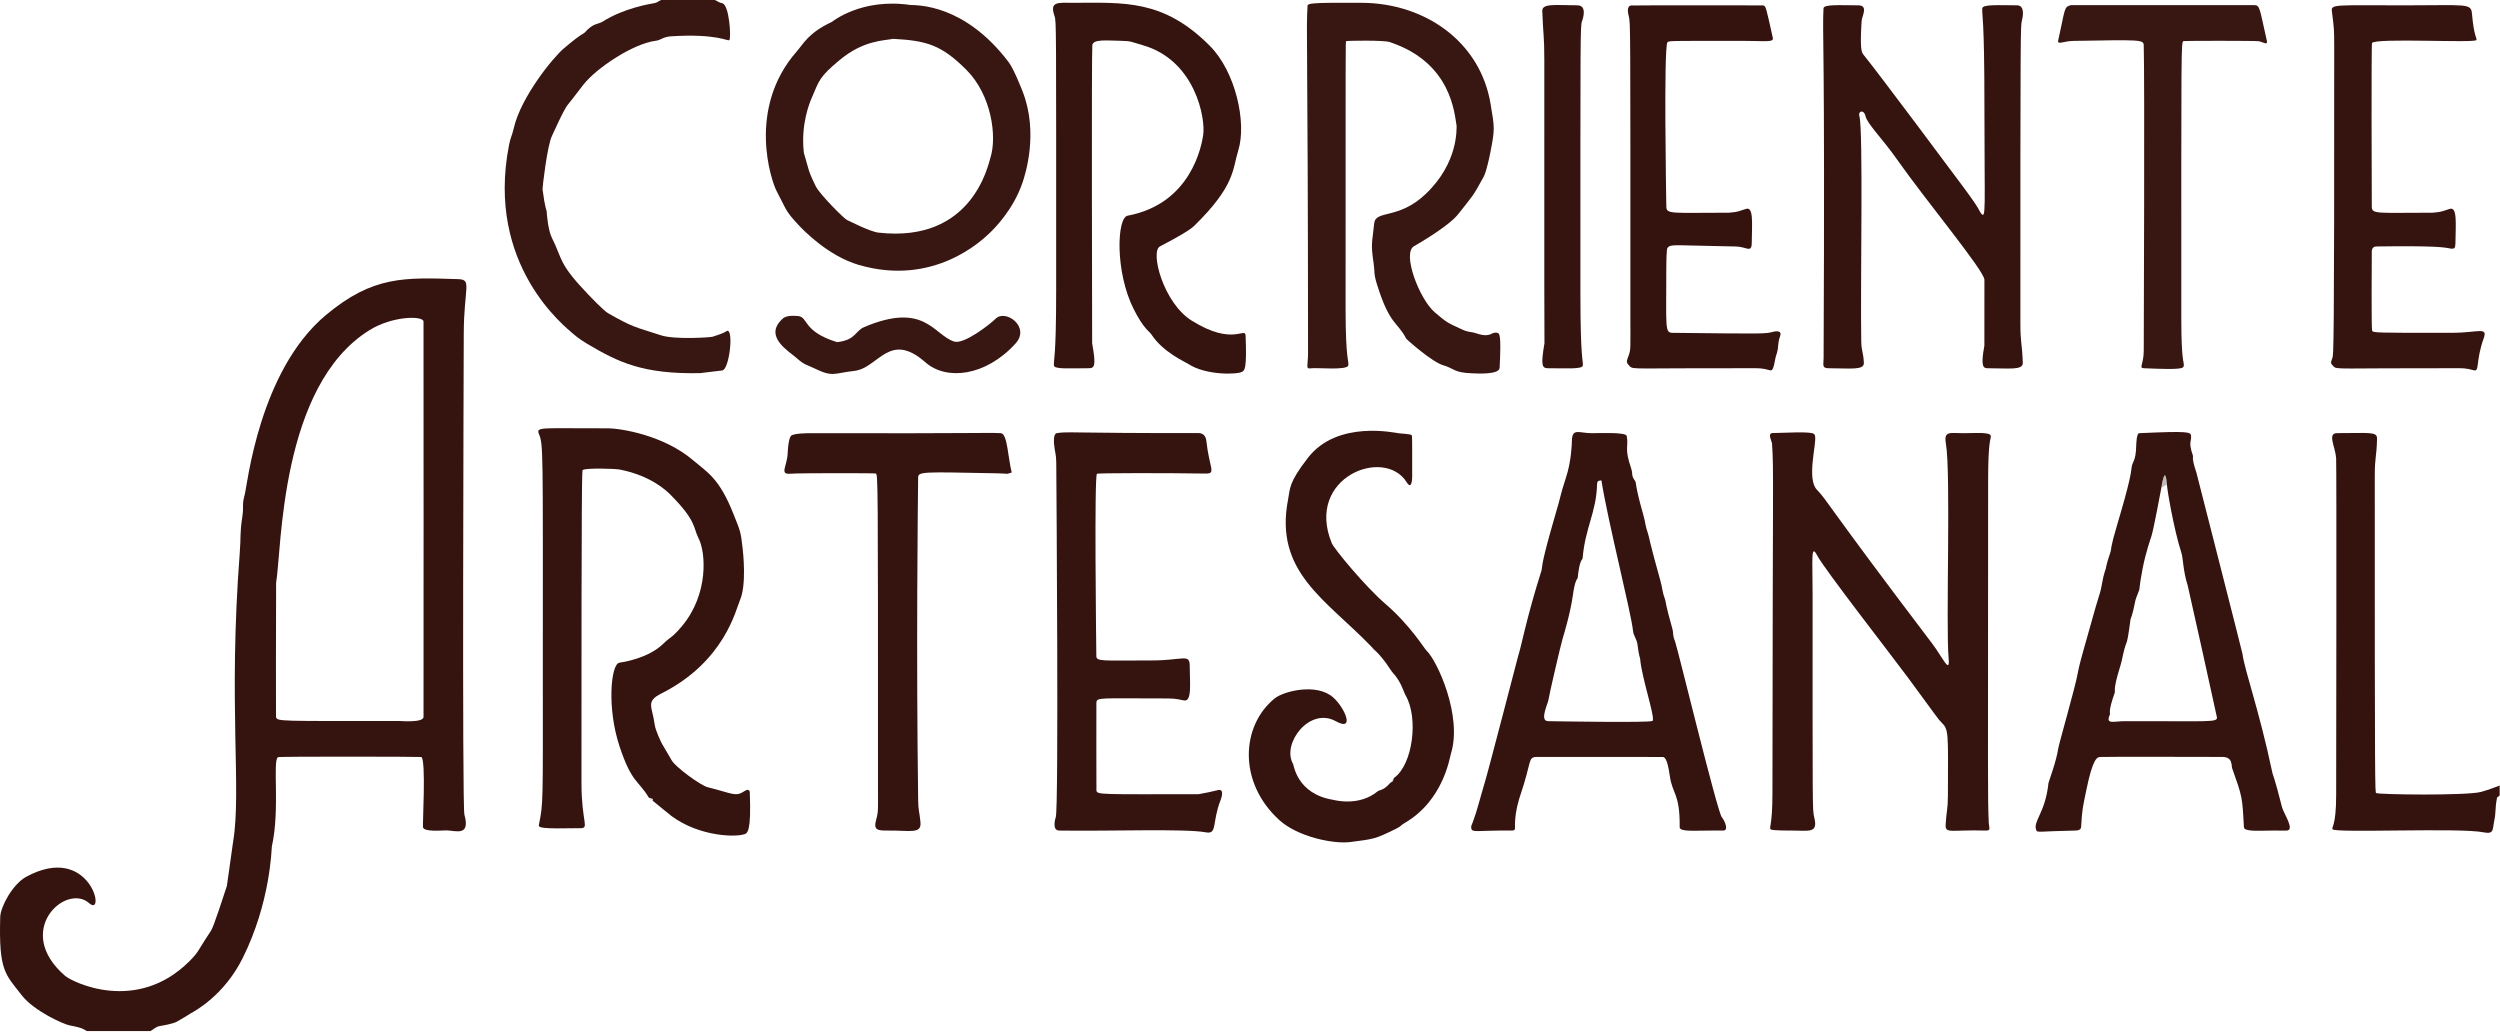
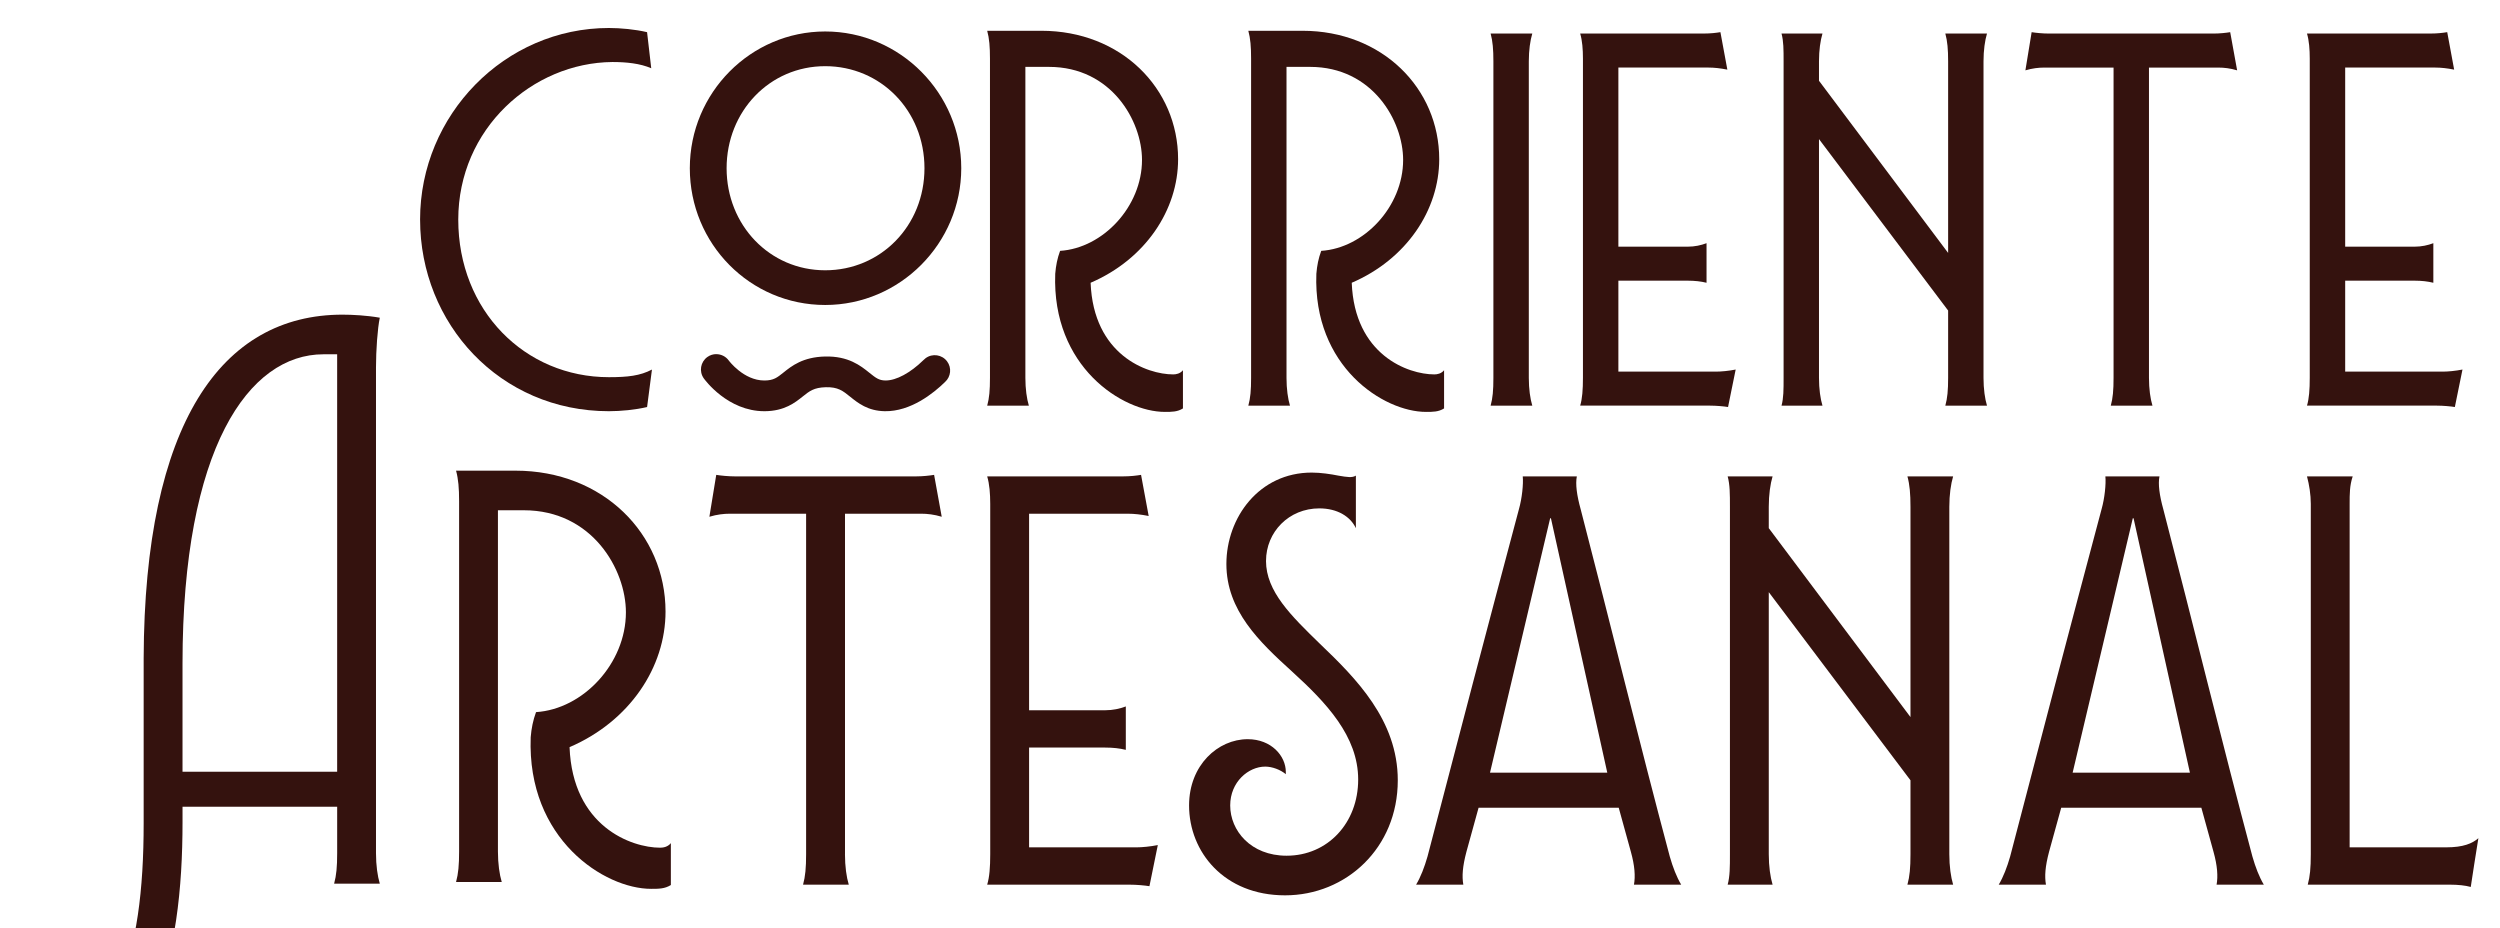
- <svg xmlns="http://www.w3.org/2000/svg" xmlns:ns1="https://www.affinity.studio/" width="100%" height="100%" viewBox="0 0 6497 2680" version="1.1" xml:space="preserve" style="fill-rule:evenodd;clip-rule:evenodd;stroke-linejoin:round;stroke-miterlimit:2;">
-   <g transform="matrix(1,0,0,1,-751.9494,-910.2356)">
-     <g id="Página-1" ns1:id="Página 1" transform="matrix(6.349609,0,0,6.349609,746.0569,910.2356)">
-       <path d="M62.5,421.999L36.5,421.999C35.352,421.554 35.634,420.812 29.461,419.687C27.102,419.257 14.894,413.897 9.791,407.303C3.1,398.658 0.38,397.466 1.019,375.318C1.142,371.052 6.136,361.843 11.685,358.839C37.92,344.633 44.453,375.875 37.407,369.644C27.916,361.251 6.215,380.976 27.576,399.407C30.47,401.904 56.729,415.071 78.434,393.435C82.516,389.367 81.962,388.847 86.811,381.679C87.722,380.333 88.279,379.51 93.787,362.598C93.923,362.182 95.94,346.863 96.339,344.479C99.852,323.528 94.311,288.245 99.043,226.466C99.621,218.927 99.003,218.936 100.114,211.451C100.788,206.909 99.866,206.882 101.096,202.406C102.14,198.609 106.967,151.967 134.151,129.087C153.676,112.652 166.868,113.594 188.51,114.252C194.245,114.427 190.807,117.654 190.739,136.5C190.683,152.251 190.046,329.927 190.999,333.384C193.546,342.622 187.363,339.866 183.5,339.865C181.776,339.865 174.467,340.581 174.05,338.595C173.831,337.552 175.363,310.93 173.373,309.827C173.118,309.686 115.367,309.552 114.716,309.902C112.384,311.158 115.613,331.21 112.199,346.413C112.049,347.08 111.758,369.187 100.154,392.324C92.624,407.339 80.901,413.713 78.713,414.903C78.271,415.143 78.362,415.266 73.33,418.153C71.759,419.055 67.111,419.813 66.559,419.903C64.91,420.172 65.067,420.407 62.5,421.999ZM113.941,238.509C116.266,224.852 115.467,157.83 152.189,135.1C161.641,129.249 173.983,129.182 174.267,131.533C174.312,131.902 174.301,292.482 174.271,293.469C174.196,295.904 164.57,295.083 164.5,295.083C115.292,295.083 114.39,295.362 113.891,293.455C113.872,293.379 113.829,253.247 113.941,238.509Z" style="fill:rgb(52,18,14);fill-opacity:0.99;" />
-       <path d="M373.54,2.041C376.278,2.175 395.648,1.556 413.705,25.371C415.902,28.269 419.104,36.5 419.494,37.502C426.131,54.561 420.436,71.692 419.503,74.501C415.688,85.976 407.599,93.804 406.185,95.172C403.007,98.248 383.257,117.358 352.517,108.456C339.702,104.745 329.463,93.9 327.839,92.18C322.104,86.106 322.805,85.702 318.849,78.332C316.544,74.039 306.564,44.39 327.005,21.069C329.82,17.858 331.837,13.432 341.266,9.037C341.559,8.9 353.418,-0.914 373.54,2.041ZM366.513,15.893C380.053,16.654 386.116,18.248 396.434,28.564C406.716,38.843 409.042,55.764 406.323,64.46C405.307,67.708 398.817,99.5 360.545,95.22C356.819,94.803 348.46,90.368 347.702,90.092C346.452,89.636 336.473,79.538 334.851,76.319C334.58,75.78 332.517,71.686 331.887,69.377C330.124,62.921 329.987,63.026 329.923,62.454C328.609,50.73 332.395,41.86 333.101,40.207C336.254,32.818 336.219,31.531 344.567,24.582C354.277,16.501 362.583,16.648 366.513,15.893Z" style="fill:rgb(52,18,14);fill-opacity:0.98;" />
-       <path d="M931.5,339.933C925.621,339.933 919.424,340.542 919.322,338.537C918.692,326.186 918.679,326.172 914.536,314.488C914.131,313.346 914.862,309.81 910.498,309.799C906.5,309.789 862.443,309.673 860.521,309.817C859.333,309.905 857.537,310.04 854.791,323.557C853.269,331.048 853.155,330.974 852.687,338.539C852.604,339.891 850.748,339.924 850.544,339.928C835.246,340.202 834.778,340.946 834.32,339.731C832.927,336.028 838.047,332.806 839.34,320.475C839.392,319.978 842.553,311.708 843.308,306.467C843.605,304.402 850.576,280.281 851.333,275.472C851.716,273.034 853.35,267.229 853.55,266.518C859.179,246.516 859.237,246.34 859.808,244.609C861.754,238.716 860.833,238.557 862.826,232.622C863.012,232.069 862.688,232.015 864.812,225.612C865.099,224.744 864.508,224.638 867.532,214.511C872.73,197.103 873.138,193.365 873.344,191.476C873.645,188.718 875.102,188.98 875.245,182.494C875.254,182.067 875.359,177.346 876.442,177.297C896.764,176.377 897.616,176.761 897.702,178.462C897.823,180.848 896.544,180.982 898.464,186.512C898.648,187.043 897.776,187.198 899.871,193.392C899.876,193.406 918.582,266.611 918.705,267.466C919.816,275.215 925.523,290.373 930.995,316.36C931.235,317.498 931.632,317.376 934.92,330.353C935.605,333.057 940.565,340.03 936.583,339.952C934.889,339.919 933.194,339.966 931.5,339.933ZM887.823,198.342C887.771,199.626 890.591,216.571 893.785,226.402C894.435,228.403 894.453,233.884 896.302,239.545C896.569,240.365 907.628,290.394 908.263,293.507C908.739,295.837 904.905,295.075 870.5,295.164C865.929,295.176 862.607,296.694 864.456,292.485C864.752,291.81 863.566,291.601 866.466,283.488C866.741,282.72 865.691,282.519 868.469,273.489C870.157,268.002 869.481,267.875 871.469,262.489C871.882,261.372 872.812,254.273 872.906,253.556C872.991,252.906 873.476,253.041 874.946,245.625C875.046,245.115 875.075,245.153 876.469,241.489C876.726,240.812 876.338,240.743 877.901,232.553C879.059,226.487 881.112,220.513 881.465,219.488C882.277,217.126 885.262,201.128 885.561,199.525C885.624,199.47 885.564,199.51 887.823,198.342ZM887.823,198.342C885.564,199.51 885.624,199.47 885.561,199.525C885.579,199.322 887.079,189.236 887.823,198.342Z" style="fill:rgb(52,18,14);fill-opacity:0.99;" />
-       <path d="M701.5,339.933C693.929,339.933 688.368,340.517 688.391,338.513C688.549,324.686 685.45,325.267 684.348,317.525C683.28,310.02 682.113,309.893 681.458,309.822C681.032,309.775 629.639,309.799 629.526,309.808C626.28,310.051 627.815,311.805 623.204,325.392C622.888,326.324 621.018,331.836 620.972,337.495C620.957,339.248 621.324,339.951 619.571,339.933C604.685,339.776 603.148,341.15 603.054,338.503C603.022,337.581 603.692,337.755 606.541,327.516C606.697,326.955 607.915,322.579 608.551,320.519C610.105,315.484 622.165,268.864 622.301,268.451C623.712,264.187 625.542,253.41 631.811,233.606C632.21,232.346 631.425,232.18 635.547,217.517C635.704,216.957 637.143,211.839 637.546,210.516C639.816,203.059 639.358,203.021 641.813,195.612C644.089,188.745 644.249,181.72 644.277,180.495C644.402,175.012 647.061,177.291 652.5,177.299C654.998,177.303 666.418,176.762 666.724,178.428C667.561,182.984 665.644,183.222 668.475,191.508C669.381,194.163 668.407,194.49 670.11,196.783C670.784,197.691 669.869,197.983 673.453,210.517C674.591,214.497 674.089,214.538 675.467,218.511C675.982,219.996 675.575,220.077 680.456,237.516C681.586,241.553 681.067,241.623 682.464,245.513C682.798,246.444 682.334,246.482 685.453,257.517C685.904,259.111 685.374,259.733 686.497,262.501C687.398,264.718 703.747,332.08 705.616,334.427C706.983,336.144 708.232,339.457 706.68,339.868C706.28,339.975 706.297,339.873 701.5,339.933ZM655.559,196.724L656.363,196.619C659.13,214.02 668.599,250.873 669.347,258.523C669.486,259.943 670.877,261.878 671.092,263.556C671.813,269.169 672.165,269.068 672.202,269.555C672.797,277.319 678.64,294.213 677.259,295.071C675.99,295.86 637.945,295.22 634.527,295.163C630.904,295.102 634.481,287.989 634.666,286.525C634.899,284.67 639.739,263.843 640.459,261.486C640.89,260.074 643.668,250.985 644.697,243.531C645.626,236.804 646.598,237.103 646.655,236.524C647.412,228.836 648.614,229.182 648.668,228.524C649.686,216.108 654.247,209.702 654.57,198.515C654.63,196.459 655.377,196.897 655.559,196.724Z" style="fill:rgb(52,18,14);fill-opacity:0.99;" />
-       <path d="M734.5,339.933C733.788,339.939 726.046,340.013 725.615,339.418C724.914,338.45 726.355,338.321 726.364,324.5C726.445,192.917 726.947,192.945 726.191,181.533C726.133,180.653 724.196,177.325 726.42,177.244C743.006,176.636 743.465,177.042 743.795,178.395C744.556,181.517 740.231,195.971 744.564,200.444C748.94,204.962 747.956,205.68 791.706,263.362C796.07,269.115 799.082,276.219 798.472,269.497C797.258,256.109 799.47,193.61 797.348,181.52C796.415,176.206 799.113,177.303 804.5,177.299C809.437,177.296 815.638,176.733 815.737,178.458C815.821,179.902 814.647,179.836 814.64,196.5C814.591,325.305 814.444,325.287 814.883,336.477C814.975,338.843 815.968,340.009 813.573,339.938C799.416,339.521 797.039,341.412 797.258,337.492C797.597,331.451 798.159,331.588 798.178,325.5C798.261,299.213 798.562,298.64 795.429,295.565C794.128,294.288 794.284,294.246 781.805,277.306C775.997,269.421 747.554,232.881 744.667,227.343C742.008,222.244 742.798,228.998 742.798,243.5C742.798,331.438 742.709,331.468 743.465,334.51C745.125,341.188 741.394,339.935 734.5,339.933Z" style="fill:rgb(52,18,14);fill-opacity:0.99;" />
-       <path d="M266.518,326.488C262.123,319.192 259.507,320.554 254.504,305.499C249.247,289.681 250.956,271.751 254.433,271.234C255.986,271.003 266.273,269.474 272.44,263.434C275.404,260.531 275.947,261.171 280.109,256.188C291.048,243.094 289.806,226.039 286.849,220.336C284.598,215.995 286.126,213.359 275.433,202.569C274.121,201.246 267.657,194.724 254.595,192.182C252.665,191.806 240.382,191.435 239.406,192.414C239.181,192.64 238.875,192.724 238.919,320.5C238.925,336.611 242.238,338.898 238.564,338.962C222.09,339.253 221.231,338.842 221.506,337.501C223.314,328.696 223.102,328.664 223.102,275.5C223.102,182.291 223.327,182.132 221.462,177.511C220.268,174.555 222.87,175.383 249.502,175.305C255.046,175.289 272.587,178.136 284.602,188.377C290.586,193.477 295.362,195.714 301.228,210.629C303.879,217.368 304.093,217.297 304.882,224.451C305.067,226.136 306.531,239.412 303.792,245.614C302.12,249.403 297.554,270.781 271.648,283.81C265.018,287.144 267.902,289.114 268.858,296.441C269.204,299.094 271.528,303.74 271.83,304.345C272.117,304.918 272.143,304.791 275.877,311.264C277.432,313.96 287.662,321.475 290.565,322.195C300.814,324.738 301.915,326.274 305.631,323.797C307.73,322.398 307.801,324.194 307.808,324.374C308.452,340.574 306.809,341.071 305.488,341.47C300.694,342.919 284.526,341.855 273.68,332.298C273.256,331.924 273.218,331.988 268.2,327.832C267.853,327.479 268.405,327.346 268.029,326.965C267.941,326.874 267.917,326.929 266.518,326.488Z" style="fill:rgb(52,18,14);fill-opacity:0.99;" />
-       <path d="M813.105,141.492C813.109,139.333 813.154,116.447 813.12,114.504C813.054,110.775 789.304,82.306 777.051,64.838C771.572,57.026 765.145,50.642 764.45,47.55C763.809,44.698 761.343,45.344 761.947,47.525C763.577,53.405 762.32,116.243 762.709,139.497C762.786,144.085 763.569,143.942 763.781,148.499C763.926,151.619 758.316,150.728 749.49,150.719C746.474,150.716 747.289,149.456 747.303,146.496C747.914,14.872 746.716,14.872 747.258,3.441C747.337,1.761 753.251,2.129 761.517,2.182C765.724,2.209 762.986,6.62 762.864,8.543C762.104,20.522 762.929,21.538 763.63,22.399C770.153,30.42 801.228,72.171 804.466,76.523C811.601,86.109 811.047,86.474 811.697,87.282C813.895,90.011 813.122,85.757 813.122,43.5C813.122,6.605 812.078,6.635 812.242,3.433C812.329,1.734 818.665,2.142 826.514,2.182C827.042,2.185 829.969,2.2 828.453,8.486C827.92,10.694 827.82,10.633 827.843,132.5C827.845,140.521 828.547,140.379 828.828,148.503C828.936,151.608 823.322,150.73 814.49,150.717C812.671,150.715 811.489,150.132 813.105,141.492Z" style="fill:rgb(52,18,14);fill-opacity:0.99;" />
-       <path d="M597.097,51.514C596.194,46.761 595.226,25.626 569.61,17.19C567.243,16.411 552.331,16.626 551.881,16.851C551.628,16.977 551.658,17.101 551.658,126.5C551.658,147.812 553.126,147.768 552.748,149.577C552.308,151.678 539.702,150.392 537.464,150.745C535.116,151.116 536.296,149.605 536.293,144.496C536.225,13.717 535.442,13.784 536.082,2.437C536.139,1.44 536.584,0.995 558.504,1.154C584.066,1.34 606.768,16.961 611.008,42.57C612.66,52.546 612.824,52.603 610.875,62.551C610.718,63.35 609.407,70.046 608.16,72.358C603.739,80.559 603.514,80.319 597.72,87.674C593.794,92.658 581.194,99.886 579.645,100.774C574.681,103.622 581.853,122.46 588.173,127.843C593.234,132.154 593.239,132.029 599.334,134.846C602.269,136.203 602.382,135.519 605.489,136.534C611.116,138.371 611.152,135.773 613.589,136.188C614.725,136.381 615.407,136.744 614.702,150.546C614.55,153.517 604.813,152.835 603.49,152.79C595.811,152.527 596.306,150.846 591.517,149.46C587.118,148.188 576.684,139.031 576.44,138.557C572.829,131.556 569.728,133.16 564.535,116.487C563.035,111.671 563.712,111.621 563.104,107.551C561.897,99.486 562.553,99.554 563.358,91.478C563.929,85.749 573.21,90.076 584.422,79.41C598.066,66.43 596.985,52.424 597.097,51.514Z" style="fill:rgb(52,18,14);fill-opacity:0.98;" />
-       <path d="M447.926,140.49C449.599,149.742 448.961,150.7 446.506,150.708C438.135,150.738 432.406,151.168 432.287,149.559C432.104,147.079 433.202,147.11 433.202,118.5C433.202,8.76 433.29,8.72 432.514,6.495C430.393,0.41 433.998,1.141 440.5,1.144C460.759,1.154 477.044,-0.446 496.161,18.836C506.62,29.386 511.262,50.179 507.734,61.557C505.332,69.305 506.561,75.989 489.56,92.565C487.107,94.957 476.835,100.244 475.686,100.836C471.558,102.96 477.078,123.985 488.665,131.223C505.78,141.913 510.581,133.509 510.737,137.431C511.278,151.022 510.34,151.569 509.317,152.166C507.249,153.371 494.289,153.632 487.247,148.937C485.942,148.067 476.949,144.214 472.109,136.781C471.398,135.689 468.929,134.523 464.84,126.329C457.301,111.22 457.998,89.111 462.449,88.277C488.793,83.336 492.765,59.037 493.346,55.48C494.49,48.482 490.079,24.528 468.513,18.467C464.027,17.207 464.173,16.765 459.497,16.694C453.783,16.607 448.484,15.963 448.009,18.412C447.654,20.243 447.904,130.723 447.926,140.49Z" style="fill:rgb(52,18,14);fill-opacity:0.99;" />
-       <path d="M562.255,264.697C543.627,245.363 522.363,234.179 528.113,204.447C529.015,199.786 528.279,197.649 536.279,187.335C548.389,171.722 572.181,177.24 573.519,177.345C578.634,177.747 578.687,177.936 578.803,178.351C578.997,179.047 578.87,192.449 578.909,193.503C578.923,193.861 579.206,201.45 576.672,197.38C567.525,182.688 535,195.409 545.992,222.3C546.951,224.645 559.773,240.126 567.887,247.101C578.181,255.95 583.892,265.474 584.752,266.262C589.044,270.199 599.624,293.073 594.746,308.558C594.248,310.138 591.675,327.694 575.749,336.895C574.182,337.8 574.459,338.142 572.353,339.177C563.459,343.548 563.366,343.346 553.515,344.64C546.9,345.509 532.133,342.605 524.44,335.564C507.494,320.053 508.921,296.894 522.699,285.805C526.257,282.942 539.719,279.406 546.564,285.429C551.236,289.541 555.735,299.668 547.64,295.176C536.888,289.21 525.42,304.369 530.149,312.667C530.526,313.328 531.831,324.933 546.52,327.35C546.979,327.425 557.007,330.266 564.796,323.873C565.413,323.366 566.85,323.443 568.688,321.698C568.81,321.581 569.72,320.717 570.176,320.198C570.313,320.055 570.878,320.595 571.426,318.426C579.238,313.011 581.554,293.719 576.23,284.619C575.307,283.04 574.478,279.037 570.842,275.187C570.113,274.414 567.87,270.307 564.287,266.754C563.225,265.768 562.41,264.869 562.255,264.697Z" style="fill:rgb(52,18,14);fill-opacity:0.99;" />
-       <path d="M491.494,325.051C495.568,324.326 495.484,324.271 499.487,323.372C502.343,322.73 500.607,327.178 500.484,327.495C496.884,336.721 499.255,341.57 494.48,340.663C486.151,339.08 454.553,340.264 434.456,339.934C431.327,339.883 432.911,334.845 433.048,334.41C434.28,330.492 433.328,201.093 433.243,189.501C433.213,185.466 432.675,185.584 432.329,181.521C432.3,181.172 431.989,177.528 433.439,177.287C438.021,176.524 438.039,177.321 491.5,177.257C491.862,177.256 494.346,177.253 494.681,180.473C495.816,191.375 498.805,193.892 494.504,193.823C476.598,193.538 450.428,193.625 449.901,193.889C448.755,194.463 449.571,262.521 449.643,268.488C449.671,270.83 451.902,270.315 472.5,270.308C484.943,270.304 487.872,267.389 487.867,272.498C487.861,279.361 488.926,287.369 485.482,286.673C481.559,285.88 481.601,285.855 475.5,285.854C451.017,285.851 449.884,285.396 449.664,287.52C449.656,287.603 449.628,323.046 449.681,323.472C449.913,325.347 450.938,325.064 491.494,325.051Z" style="fill:rgb(52,18,14);fill-opacity:0.99;" />
-       <path d="M996.5,87.06C1000.177,86.757 1000.058,86.634 1003.502,85.508C1006.694,84.463 1006.018,91.21 1005.903,99.533C1005.874,101.614 1005.54,102.05 1003.486,101.657C1001.131,101.205 997.714,100.551 973.526,100.873C971.32,100.903 971.668,103.341 971.667,103.502C971.649,106.051 971.451,134.742 971.813,135.36C972.284,136.164 972.548,136.271 1004.5,136.221C1015.199,136.205 1019.23,133.567 1017.467,138.489C1014.109,147.863 1015.837,152.168 1013.493,151.569C1009.705,150.602 1009.778,150.712 1004.5,150.703C957.821,150.62 957.434,151.368 956.003,149.961C954.579,148.56 954.911,148.376 955.537,146.512C955.988,145.168 956.338,145.123 956.283,18.5C956.28,11.468 956.184,11.527 955.321,4.515C954.967,1.641 956.833,2.189 985.5,2.189C1010.216,2.189 1012.295,1.26 1012.655,5.479C1013.525,15.705 1014.982,15.743 1014.412,16.423C1013.36,17.679 973.074,15.444 971.769,17.605C971.422,18.18 971.648,79.146 971.667,84.497C971.68,87.771 973.49,87.061 996.5,87.06Z" style="fill:rgb(52,18,14);fill-opacity:0.99;" />
-       <path d="M708.499,87.06C712.16,86.757 712.039,86.635 715.502,85.506C718.69,84.466 717.998,91.206 717.89,99.531C717.836,103.687 715.631,100.959 711.488,100.889C685.287,100.442 684.946,99.779 683.416,101.423C682.927,101.947 682.927,108.853 682.927,109.5C682.927,134.397 682.246,136.185 685.504,136.221C723.368,136.642 723.42,136.658 726.596,135.81C726.857,135.741 730.444,134.784 729.519,137.505C728.183,141.433 729.217,141.633 727.846,145.594C727.238,147.353 727.005,151.97 725.492,151.58C721.759,150.619 721.827,150.713 716.5,150.703C669.808,150.611 669.424,151.347 668.008,149.938C666.227,148.164 666.697,147.87 667.518,145.506C668.446,142.831 668.217,142.856 668.217,129.5C668.217,9.419 668.304,9.396 667.525,6.492C666.507,2.695 668.072,2.324 668.41,2.244C668.78,2.157 722.433,2.157 722.6,2.205C723.667,2.505 723.697,2.78 726.518,15.498C726.95,17.446 723.412,16.731 714.5,16.726C684.012,16.708 683.719,16.653 683.348,17.383C681.856,20.312 682.838,79.127 682.928,84.495C682.982,87.78 684.734,87.061 708.499,87.06Z" style="fill:rgb(52,18,14);fill-opacity:1;" />
-       <path d="M415.015,193.413C413.726,193.652 413.85,194.011 412.478,193.883C412.16,193.854 411.194,193.763 408.496,193.71C378.186,193.117 376.736,192.969 376.707,195.516C376.585,206.074 375.88,267.241 376.72,327.499C376.783,332.029 377.217,331.879 377.659,336.48C378.137,341.457 373.604,339.856 364.5,339.933C360.08,339.97 358.335,339.799 359.525,335.508C360.517,331.931 360.273,331.181 360.275,321.5C360.297,194.595 360.253,194.306 359.379,193.803C359.052,193.615 327.689,193.589 324.522,193.883C319.765,194.326 323.095,190.885 323.313,185.489C323.336,184.924 323.527,180.202 324.545,178.523C325.298,177.282 331.857,177.296 332.501,177.298C404.36,177.459 404.309,176.991 410.545,177.29C413.272,177.42 413.434,187.17 415.015,193.413Z" style="fill:rgb(52,18,14);fill-opacity:0.99;" />
-       <path d="M271.5,0L293.5,0C295.033,0.67 294.864,0.924 296.548,1.331C299.462,2.036 300.247,15.639 299.429,16.426C298.832,16.999 294.446,13.667 275.522,14.863C272.353,15.063 271.364,16.428 269.525,16.652C259.832,17.837 244.861,28.055 239.704,34.655C233.989,41.97 234.126,41.983 233.568,42.558C231.81,44.371 227.235,54.85 226.834,55.652C224.878,59.57 222.908,76.962 222.976,77.472C224.089,85.856 224.617,85.748 224.666,86.479C224.725,87.364 225.172,94.074 226.82,97.356C231.287,106.249 229.286,107.569 241.574,120.429C242.194,121.078 248.024,127.179 249.723,128.146C260.076,134.037 260.241,133.598 271.554,137.263C277.058,139.046 291.606,138.119 292.603,137.812C298.275,136.061 297.998,135.555 298.486,135.416C301.324,134.608 299.442,151.308 296.529,151.628C288.207,152.544 288.232,152.702 287.505,152.717C264.049,153.185 254.04,148.282 241.346,140.771C240.847,140.476 237.783,138.662 235.44,136.565C232.424,133.865 199.658,108.584 209.246,59.459C209.947,55.864 210.374,56.058 211.21,52.443C214.166,39.66 227.233,23.591 231.708,19.803C239.323,13.356 239.713,13.923 240.285,13.278C243.807,9.303 245.646,10.069 247.652,8.803C256.25,3.375 266.726,1.63 268.471,1.34C270.123,1.064 269.89,0.712 271.5,0Z" style="fill:rgb(52,18,14);fill-opacity:0.98;" />
-       <path d="M1023.999,321.5L1023.999,325.5C1023.903,325.994 1023.015,326.062 1022.919,326.556C1021.949,331.539 1022.698,331.588 1021.673,336.529C1021.072,339.431 1021.68,341.555 1017.473,340.667C1008.022,338.671 956.654,341.041 955.627,339.41C955.031,338.464 957.069,338.488 957.088,325.5C957.105,314.461 957.289,190.634 957.074,187.51C956.754,182.847 953.326,177.266 957.488,177.273C970.479,177.297 973.873,176.53 973.811,179.497C973.656,187.076 972.892,186.943 972.89,194.5C972.861,324.031 973.02,324.181 973.437,324.569C974.155,325.234 1010.605,325.703 1016.406,324.115C1019.5,323.269 1023.401,321.735 1023.999,321.5Z" style="fill:rgb(52,18,14);fill-opacity:1;" />
-       <path d="M848.494,2.113C851.74,2.148 917.511,2.112 923.512,2.108C925.917,2.107 925.649,3.152 928.676,16.493C929.184,18.732 927.711,17.4 925.46,16.879C924.468,16.65 894.885,16.665 894.61,16.816C893.591,17.379 893.709,17.79 893.709,130.5C893.709,148.095 894.847,148.022 894.732,149.543C894.634,150.847 894.134,151.392 878.431,150.714C876.16,150.616 878.312,149.308 878.333,143.497C878.37,133.499 878.739,32.02 878.323,18.516C878.252,16.208 876.985,16.262 849.505,16.744C845.472,16.815 842.864,18.543 843.329,16.494C846.211,3.801 845.536,2.853 848.494,2.113Z" style="fill:rgb(52,18,14);fill-opacity:0.98;" />
-       <path d="M633.055,140.493C632.962,128.451 632.993,128.526 632.993,24.5C632.993,14.466 632.523,14.547 632.159,4.498C632.043,1.326 637.471,2.129 646.519,2.178C650.746,2.201 648.666,7.998 648.487,8.496C647.678,10.752 647.77,10.797 647.77,120.5C647.77,147.293 648.916,147.251 648.755,149.573C648.645,151.152 642.641,150.736 634.493,150.711C632.104,150.704 631.473,149.721 633.055,140.493Z" style="fill:rgb(52,18,14);fill-opacity:0.99;" />
-       <path d="M343.53,140.039C351.271,139.155 350.827,135.468 354.681,133.842C379.422,123.403 382.955,136.985 391.4,139.781C395.423,141.113 406.156,132.696 408.441,130.427C412.472,126.423 422.764,133.743 416.583,140.577C404.472,153.965 388.333,155.917 379.685,148.294C364.86,135.226 360.46,150.714 350.565,151.806C342.23,152.726 341.89,154.499 334.365,150.816C330.772,149.058 330.453,149.638 326.678,146.301C323.799,143.757 313.647,137.863 320.83,130.838C321.568,130.117 322.511,128.916 327.529,129.344C331.835,129.711 329.255,135.612 343.53,140.039Z" style="fill:rgb(52,18,14);fill-opacity:0.98;" />
-       <path d="M887.823,198.342C885.564,199.51 885.624,199.47 885.561,199.525C885.579,199.322 887.079,189.236 887.823,198.342Z" style="fill:rgb(52,18,14);fill-opacity:0.29;" />
-       <path d="M562.255,264.697C562.41,264.869 563.225,265.768 564.287,266.754C563.405,266.118 562.994,266.522 562.255,264.697Z" style="fill:rgb(52,18,14);fill-opacity:0.16;" />
-       <path d="M266.518,326.488C267.917,326.929 267.941,326.874 268.029,326.965C268.405,327.346 267.853,327.479 268.2,327.832C267.142,327.34 267.244,327.359 266.518,326.488Z" style="fill:rgb(52,18,14);fill-opacity:0.13;" />
-       <path d="M571.426,318.426C570.878,320.595 570.313,320.055 570.176,320.198C570.649,319.143 570.645,319.199 571.426,318.426Z" style="fill:rgb(52,18,14);fill-opacity:0.14;" />
-     </g>
+ <svg xmlns="http://www.w3.org/2000/svg" width="100%" height="100%" viewBox="0 0 1510 560" version="1.1" xml:space="preserve" style="fill-rule:evenodd;clip-rule:evenodd;stroke-linejoin:round;stroke-miterlimit:2;">
+   <g transform="matrix(1,0,0,1,-220,-220)">
+     <path d="M473.73,352.64C473.73,289.32 524.88,236.91 587.78,236.91C594.9,236.91 603.71,237.75 610.83,239.43L613.35,261.23C606.64,258.3 598.26,257.46 589.88,257.46C541.65,257.88 496.79,297.71 496.79,352.64C496.79,407.57 537.04,447.82 587.79,447.82C599.11,447.82 606.65,446.98 613.78,443.21L610.84,465.85C603.72,467.53 594.91,468.37 587.79,468.37C521.95,468.37 473.74,415.54 473.74,352.65L473.73,352.64Z" style="fill:rgb(52,18,14);fill-rule:nonzero;" />
+   </g>
+   <g transform="matrix(1,0,0,1,-220,-220)">
+     <path d="M718.41,239.01C763.7,239.01 800.6,276.33 800.6,321.61C800.6,366.89 763.7,404.21 718.41,404.21C673.12,404.21 636.65,367.31 636.65,321.61C636.65,275.91 673.54,239.01 718.41,239.01ZM718.41,383.25C751.95,383.25 778.38,356.41 778.38,321.61C778.38,286.81 751.95,259.97 718.41,259.97C684.87,259.97 658.87,287.23 658.87,321.61C658.87,355.99 684.86,383.25 718.41,383.25Z" style="fill:rgb(52,18,14);fill-rule:nonzero;" />
+   </g>
+   <g transform="matrix(1,0,0,1,-220,-220)">
+     <path d="M816.26,238.59L848.97,238.59C897.18,238.59 931.57,273.39 931.57,316.16C931.57,346.77 911.85,376.54 878.73,390.79C880.42,434.4 912.7,446.14 928.63,446.14C930.3,446.14 932.82,445.72 934.5,443.62L934.5,466.69C931.15,468.79 927.79,468.79 923.6,468.79C898.03,468.79 855.26,441.53 857.36,385.35C857.78,380.32 858.61,376.12 860.3,371.52C886.29,369.84 909.77,344.68 909.77,316.59C909.77,293.11 891.33,260.4 853.59,260.4L839.33,260.4L839.33,448.25C839.33,454.96 840.17,460.83 841.43,465.02L816.27,465.02C817.53,460.41 817.94,455.79 817.94,448.25L817.94,255.37C817.94,248.25 817.53,243.21 816.27,238.6L816.26,238.59Z" style="fill:rgb(52,18,14);fill-rule:nonzero;" />
+   </g>
+   <g transform="matrix(1,0,0,1,-220,-220)">
+     <path d="M973.98,238.59L1006.69,238.59C1054.9,238.59 1089.29,273.39 1089.29,316.16C1089.29,346.77 1069.57,376.54 1036.45,390.79C1038.14,434.4 1070.42,446.14 1086.35,446.14C1088.02,446.14 1090.54,445.72 1092.22,443.62L1092.22,466.69C1088.87,468.79 1085.51,468.79 1081.32,468.79C1055.75,468.79 1012.98,441.53 1015.08,385.35C1015.5,380.32 1016.33,376.12 1018.02,371.52C1044.01,369.84 1067.49,344.68 1067.49,316.59C1067.49,293.11 1049.05,260.4 1011.31,260.4L997.05,260.4L997.05,448.25C997.05,454.96 997.89,460.83 999.15,465.02L973.99,465.02C975.25,460.41 975.66,455.79 975.66,448.25L975.66,255.37C975.66,248.25 975.25,243.21 973.99,238.6L973.98,238.59Z" style="fill:rgb(52,18,14);fill-rule:nonzero;" />
+   </g>
+   <g transform="matrix(1,0,0,1,-220,-220)">
+     <path d="M1120.34,240.27L1145.5,240.27C1144.25,244.46 1143.4,250.33 1143.4,257.04L1143.4,448.24C1143.4,454.95 1144.24,460.82 1145.5,465.01L1120.34,465.01C1121.6,460.4 1122.01,455.78 1122.01,448.24L1122.01,257.04C1122.01,249.91 1121.6,244.88 1120.34,240.27Z" style="fill:rgb(52,18,14);fill-rule:nonzero;" />
+   </g>
+   <g transform="matrix(1,0,0,1,-220,-220)">
+     <path d="M1268.35,443.2L1263.74,465.84C1261.22,465.42 1256.61,465 1252.84,465L1174.43,465C1175.69,460.81 1176.1,455.36 1176.1,448.23L1176.1,255.35C1176.1,249.9 1175.69,244.45 1174.43,240.26L1249.07,240.26C1253.26,240.26 1256.61,239.84 1259.13,239.42L1263.32,262.06C1259.13,261.22 1255.36,260.81 1252.01,260.81L1197.5,260.81L1197.5,368.99L1239.43,368.99C1243.62,368.99 1247.4,368.15 1250.75,366.89L1250.75,390.79C1247.4,389.95 1243.62,389.53 1239.43,389.53L1197.5,389.53L1197.5,444.46L1256.61,444.46C1259.55,444.46 1264.16,444.04 1268.35,443.2Z" style="fill:rgb(52,18,14);fill-rule:nonzero;" />
+   </g>
+   <g transform="matrix(1,0,0,1,-220,-220)">
+     <path d="M1296.04,240.27L1320.77,240.27C1319.52,244.46 1318.67,250.33 1318.67,257.04L1318.67,268.78L1396.67,372.77L1396.67,257.04C1396.67,249.91 1396.25,244.88 1394.98,240.27L1420.14,240.27C1418.89,244.46 1418.04,250.33 1418.04,257.04L1418.04,448.24C1418.04,454.95 1418.88,460.82 1420.14,465.01L1394.98,465.01C1396.24,460.4 1396.67,455.78 1396.67,448.24L1396.67,407.57L1318.67,304.01L1318.67,448.25C1318.67,454.96 1319.51,460.83 1320.77,465.02L1296.04,465.02C1297.29,460.41 1297.29,455.38 1297.29,448.25L1297.29,257.05C1297.29,249.92 1297.29,244.89 1296.04,240.28L1296.04,240.27Z" style="fill:rgb(52,18,14);fill-rule:nonzero;" />
+   </g>
+   <g transform="matrix(1,0,0,1,-220,-220)">
+     <path d="M1517.98,448.24C1517.98,454.95 1518.81,460.82 1520.08,465.01L1494.92,465.01C1496.17,460.4 1496.59,455.78 1496.59,448.24L1496.59,260.82L1454.66,260.82C1451.3,260.82 1447.53,261.24 1443.34,262.49L1447.11,239.43C1449.63,239.85 1453.82,240.27 1457.6,240.27L1556.97,240.27C1560.74,240.27 1564.52,239.85 1567.04,239.43L1571.23,262.49C1567.04,261.23 1563.26,260.82 1559.91,260.82L1517.98,260.82L1517.98,448.24Z" style="fill:rgb(52,18,14);fill-rule:nonzero;" />
+   </g>
+   <g transform="matrix(1,0,0,1,-220,-220)">
+     <path d="M1707.34,443.2L1702.73,465.84C1700.21,465.42 1695.6,465 1691.83,465L1613.42,465C1614.68,460.81 1615.09,455.36 1615.09,448.23L1615.09,255.35C1615.09,249.9 1614.68,244.45 1613.42,240.26L1688.06,240.26C1692.25,240.26 1695.6,239.84 1698.12,239.42L1702.31,262.06C1698.12,261.22 1694.35,260.81 1691,260.81L1636.49,260.81L1636.49,368.99L1678.42,368.99C1682.61,368.99 1686.39,368.15 1689.74,366.89L1689.74,390.79C1686.39,389.95 1682.61,389.53 1678.42,389.53L1636.49,389.53L1636.49,444.46L1695.6,444.46C1698.54,444.46 1703.15,444.04 1707.34,443.2Z" style="fill:rgb(52,18,14);fill-rule:nonzero;" />
+   </g>
+   <g transform="matrix(1,0,0,1,-220,-220)">
+     <path d="M449.4,411.9C448.03,418.34 447.1,431.68 447.1,441.8L447.1,735.33C447.1,742.69 448.03,749.13 449.4,753.73L421.81,753.73C423.18,748.67 423.65,743.61 423.65,735.33L423.65,707.27L330.25,707.27L330.25,716.47C330.25,796.53 313.69,879.34 231.79,879.34C180.26,879.34 157.71,846.67 157.71,819.07C157.71,794.22 175.66,778.12 193.6,778.12C208.77,778.12 217.52,789.62 217.52,799.29L217.52,800.67C214.3,797.91 209.23,796.06 204.63,796.06C194.97,796.06 184.85,804.35 184.85,819.07C184.85,834.71 196.81,854.95 231.32,854.95C290.21,854.95 306.77,797.44 306.77,717.39L306.77,617.55C307.23,475.85 353.7,410.05 426.86,410.05C432.83,410.05 441.58,410.51 449.39,411.89L449.4,411.9ZM330.24,686.11L423.64,686.11L423.64,433.99L415.35,433.99C370.27,433.99 330.24,490.58 330.24,620.78L330.24,686.11Z" style="fill:rgb(52,18,14);fill-rule:nonzero;" />
+   </g>
+   <g transform="matrix(1,0,0,1,-220,-220)">
+     <path d="M495.46,504.28L531.34,504.28C584.26,504.28 621.98,542.46 621.98,589.39C621.98,622.98 600.36,655.64 564.01,671.28C565.85,719.13 601.28,732.01 618.75,732.01C620.6,732.01 623.36,731.55 625.2,729.25L625.2,754.56C621.51,756.86 617.84,756.86 613.24,756.86C585.17,756.86 538.24,726.95 540.54,665.3C541,659.78 541.93,655.18 543.76,650.12C572.28,648.28 598.05,620.67 598.05,589.85C598.05,564.09 577.8,528.2 536.4,528.2L520.75,528.2L520.75,734.32C520.75,741.68 521.68,748.12 523.05,752.72L495.46,752.72C496.83,747.66 497.3,742.6 497.3,734.32L497.3,522.68C497.3,514.86 496.84,509.34 495.46,504.28Z" style="fill:rgb(52,18,14);fill-rule:nonzero;" />
+   </g>
+   <g transform="matrix(1,0,0,1,-220,-220)">
+     <path d="M730.36,735.93C730.36,743.29 731.27,749.73 732.66,754.33L705.05,754.33C706.42,749.27 706.89,744.21 706.89,735.93L706.89,530.28L660.89,530.28C657.2,530.28 653.07,530.74 648.47,532.12L652.61,506.82C655.37,507.28 659.97,507.74 664.12,507.74L773.15,507.74C777.29,507.74 781.44,507.28 784.2,506.82L788.8,532.12C784.2,530.74 780.05,530.28 776.38,530.28L730.38,530.28L730.38,735.93L730.36,735.93Z" style="fill:rgb(52,18,14);fill-rule:nonzero;" />
+   </g>
+   <g transform="matrix(1,0,0,1,-220,-220)">
+     <path d="M919.32,730.41L914.26,755.26C911.5,754.8 906.44,754.34 902.3,754.34L816.26,754.34C817.65,749.74 818.1,743.76 818.1,735.94L818.1,524.3C818.1,518.32 817.65,512.34 816.26,507.74L898.16,507.74C902.76,507.74 906.43,507.28 909.2,506.82L913.8,531.66C909.2,530.74 905.06,530.29 901.39,530.29L841.57,530.29L841.57,648.99L887.57,648.99C892.17,648.99 896.32,648.07 899.99,646.69L899.99,672.91C896.32,671.99 892.17,671.53 887.57,671.53L841.57,671.53L841.57,731.8L906.43,731.8C909.65,731.8 914.72,731.34 919.32,730.42L919.32,730.41Z" style="fill:rgb(52,18,14);fill-rule:nonzero;" />
+   </g>
+   <g transform="matrix(1,0,0,1,-220,-220)">
+     <path d="M984.67,558.8C984.67,577.2 999.84,591.93 1017.33,608.95C1038.95,629.65 1064.26,654.95 1064.26,691.3C1064.26,732.25 1032.98,760.78 996.17,760.78C959.36,760.78 938.2,734.55 938.2,706.49C938.2,682.11 955.67,666.47 973.62,666.47C987.88,666.47 996.63,676.59 996.63,686.25L996.63,687.63C993.41,684.87 988.34,683.03 984.21,683.03C974.09,683.03 963.04,692.23 963.04,706.49C963.04,721.68 975.46,736.85 997.1,736.85C1021.93,736.85 1040.34,717.07 1040.34,690.85C1040.34,664.63 1021.02,644.38 1000.31,625.52C980.53,607.58 960.74,588.71 960.74,560.65C960.74,532.59 980.52,505.44 1012.27,505.44C1017.79,505.44 1023.78,506.36 1028.38,507.28C1033.9,508.21 1036.65,508.66 1038.95,507.28L1038.95,539.02C1035.74,532.12 1027.91,527.06 1016.87,527.06C998.47,527.06 984.68,541.33 984.68,558.8L984.67,558.8Z" style="fill:rgb(52,18,14);fill-rule:nonzero;" />
+   </g>
+   <g transform="matrix(1,0,0,1,-220,-220)">
+     <path d="M1103.85,754.34L1075.32,754.34C1078.08,749.74 1080.38,743.76 1082.22,737.32C1100.17,668.31 1119.03,596.54 1137.44,527.52C1139.28,521.08 1140.2,512.33 1139.74,507.74L1172.41,507.74C1171.48,512.34 1172.41,519.24 1174.71,527.52C1192.64,596.53 1210.13,668.3 1228.54,737.32C1230.38,743.76 1232.68,749.74 1235.44,754.34L1206.91,754.34C1207.84,749.28 1207.37,742.84 1205.07,734.56L1197.71,707.88L1113.06,707.88L1105.7,734.56C1103.4,743.3 1102.94,749.28 1103.85,754.34ZM1119.95,686.7L1190.8,686.7L1156.76,533.03L1156.3,533.03L1119.96,686.7L1119.95,686.7Z" style="fill:rgb(52,18,14);fill-rule:nonzero;" />
+   </g>
+   <g transform="matrix(1,0,0,1,-220,-220)">
+     <path d="M1263.51,507.73L1290.64,507.73C1289.27,512.33 1288.34,518.77 1288.34,526.13L1288.34,539.01L1373.93,653.12L1373.93,526.13C1373.93,518.31 1373.47,512.79 1372.08,507.73L1399.69,507.73C1398.32,512.33 1397.39,518.77 1397.39,526.13L1397.39,735.93C1397.39,743.29 1398.32,749.73 1399.69,754.33L1372.08,754.33C1373.47,749.27 1373.93,744.21 1373.93,735.93L1373.93,691.3L1288.34,577.66L1288.34,735.93C1288.34,743.29 1289.27,749.73 1290.64,754.33L1263.51,754.33C1264.88,749.27 1264.88,743.75 1264.88,735.93L1264.88,526.13C1264.88,518.31 1264.88,512.79 1263.51,507.73Z" style="fill:rgb(52,18,14);fill-rule:nonzero;" />
+   </g>
+   <g transform="matrix(1,0,0,1,-220,-220)">
+     <path d="M1455.76,754.34L1427.23,754.34C1429.99,749.74 1432.29,743.76 1434.13,737.32C1452.08,668.31 1470.94,596.54 1489.35,527.52C1491.19,521.08 1492.11,512.33 1491.65,507.74L1524.32,507.74C1523.39,512.34 1524.32,519.24 1526.62,527.52C1544.55,596.53 1562.04,668.3 1580.45,737.32C1582.29,743.76 1584.59,749.74 1587.35,754.34L1558.82,754.34C1559.75,749.28 1559.28,742.84 1556.98,734.56L1549.62,707.88L1464.97,707.88L1457.61,734.56C1455.31,743.3 1454.85,749.28 1455.76,754.34ZM1471.86,686.7L1542.71,686.7L1508.67,533.03L1508.21,533.03L1471.87,686.7L1471.86,686.7Z" style="fill:rgb(52,18,14);fill-rule:nonzero;" />
+   </g>
+   <g transform="matrix(1,0,0,1,-220,-220)">
+     <path d="M1697.62,731.79C1707.73,731.79 1713.25,729.49 1716.94,726.27C1715.09,737.31 1713.72,746.97 1712.34,755.72C1709.12,754.8 1704.52,754.34 1699.92,754.34L1613.88,754.34C1615.25,749.28 1615.72,744.22 1615.72,735.94L1615.72,524.3C1615.72,518.78 1614.79,512.8 1613.42,507.74L1641.03,507.74C1639.18,513.26 1639.18,518.32 1639.18,524.3L1639.18,731.8L1697.62,731.8L1697.62,731.79Z" style="fill:rgb(52,18,14);fill-rule:nonzero;" />
+   </g>
+   <g transform="matrix(1,0,0,1,-220,-220)">
+     <path d="M652.64,433.89C650.76,433.89 648.86,434.46 647.23,435.64C643.09,438.63 642.12,444.38 645.09,448.54C645.67,449.35 659.49,468.37 681.67,468.37L681.95,468.37C693.85,468.28 700.2,463.2 704.84,459.49C708.92,456.22 711.62,454.07 718.74,453.88C726.16,453.69 729.07,456.05 733.52,459.64C738.25,463.45 744.14,468.19 754.42,468.37C770.06,468.63 783.88,457.49 790.7,450.82L790.82,450.7C794.35,447.52 794.93,442.12 792.03,438.25C788.96,434.15 783.14,433.3 779.03,436.38C778.89,436.48 778.41,436.86 777.71,437.55C769.84,445.24 761.36,449.81 754.95,449.81L754.72,449.81C750.96,449.75 749.07,448.35 745.15,445.19C739.79,440.87 732.42,434.98 718.24,435.33C704.87,435.68 698.14,441.07 693.22,445.01C689.38,448.09 687.26,449.78 681.8,449.82L681.66,449.82C669.14,449.82 660.25,437.85 660.16,437.73C658.34,435.24 655.5,433.91 652.63,433.91L652.64,433.89Z" style="fill:rgb(52,18,14);fill-rule:nonzero;" />
  </g>
</svg>
